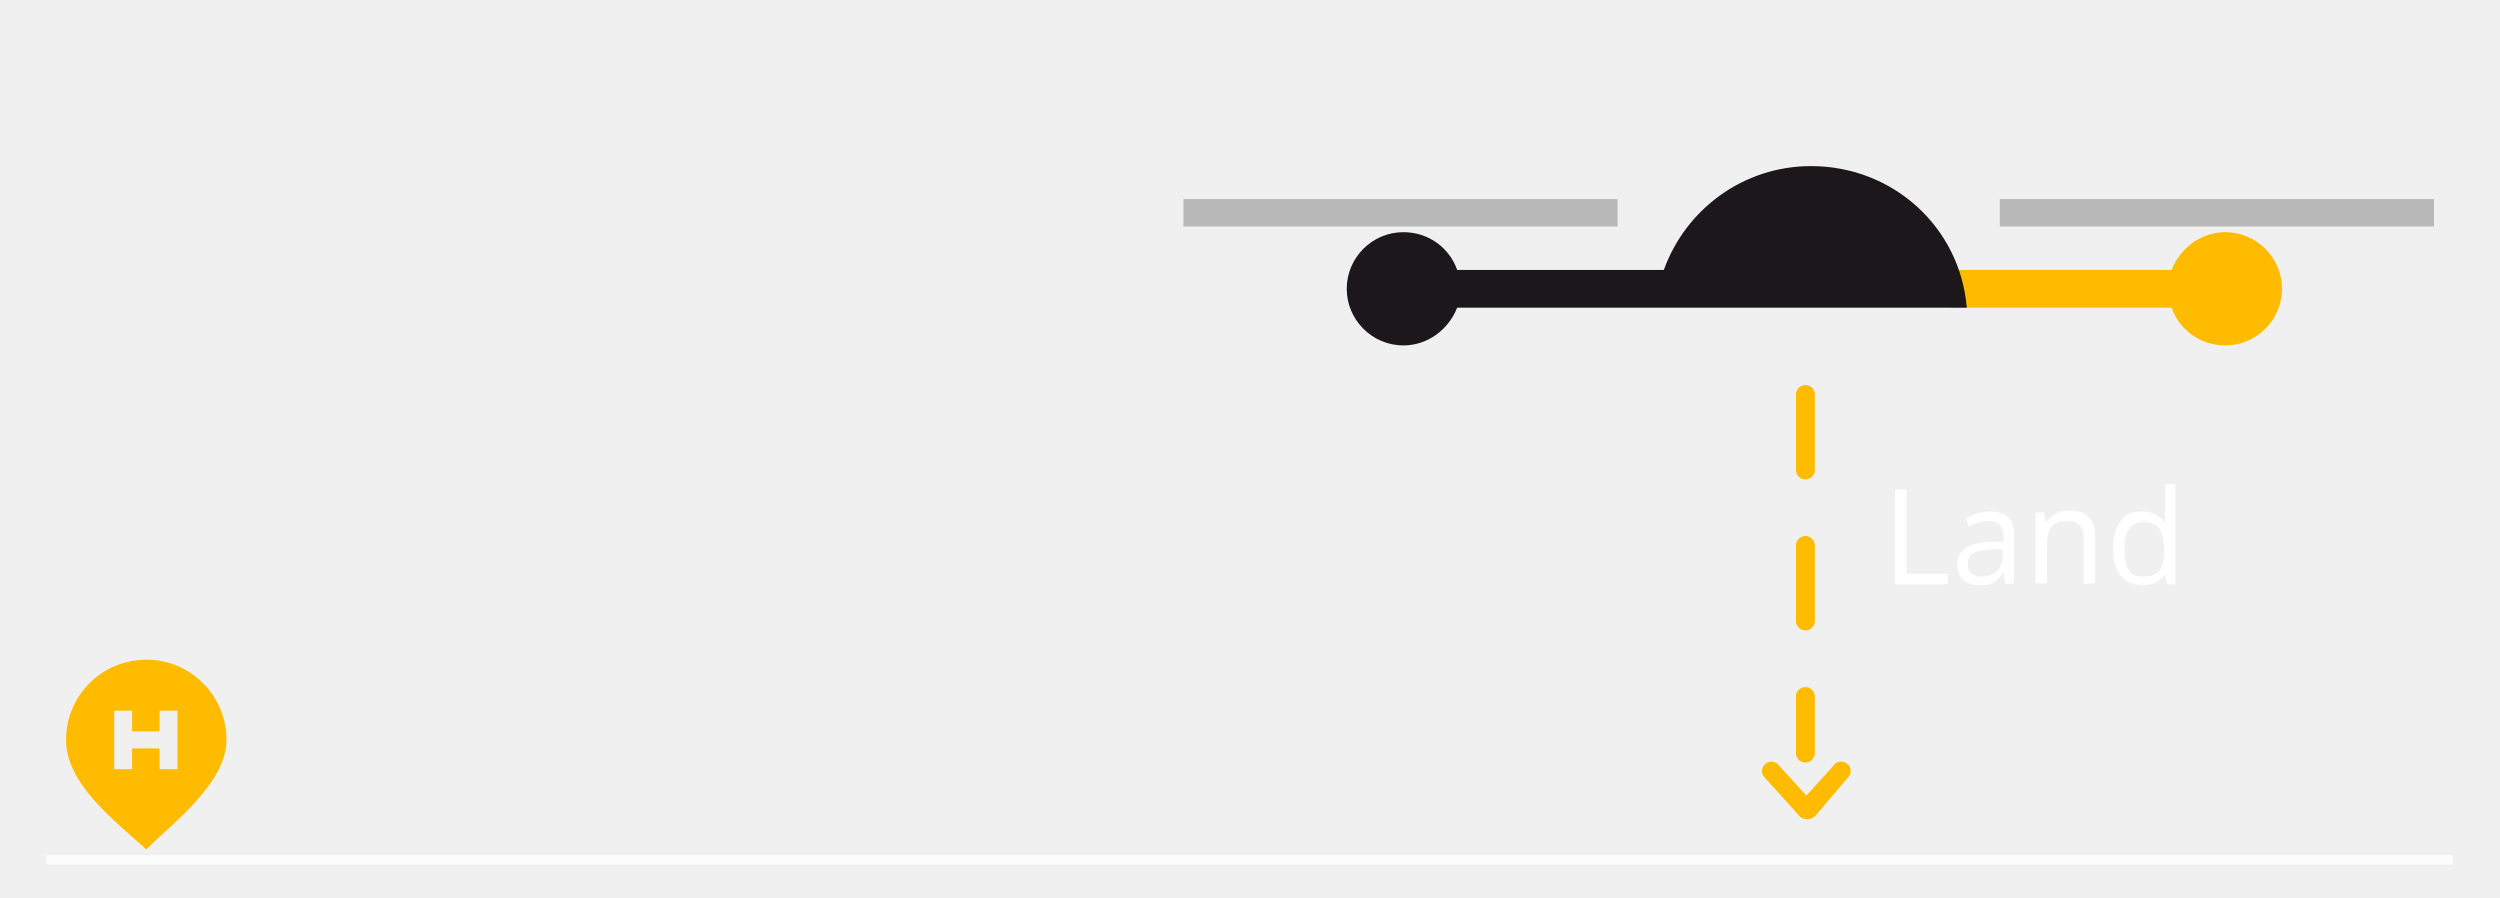
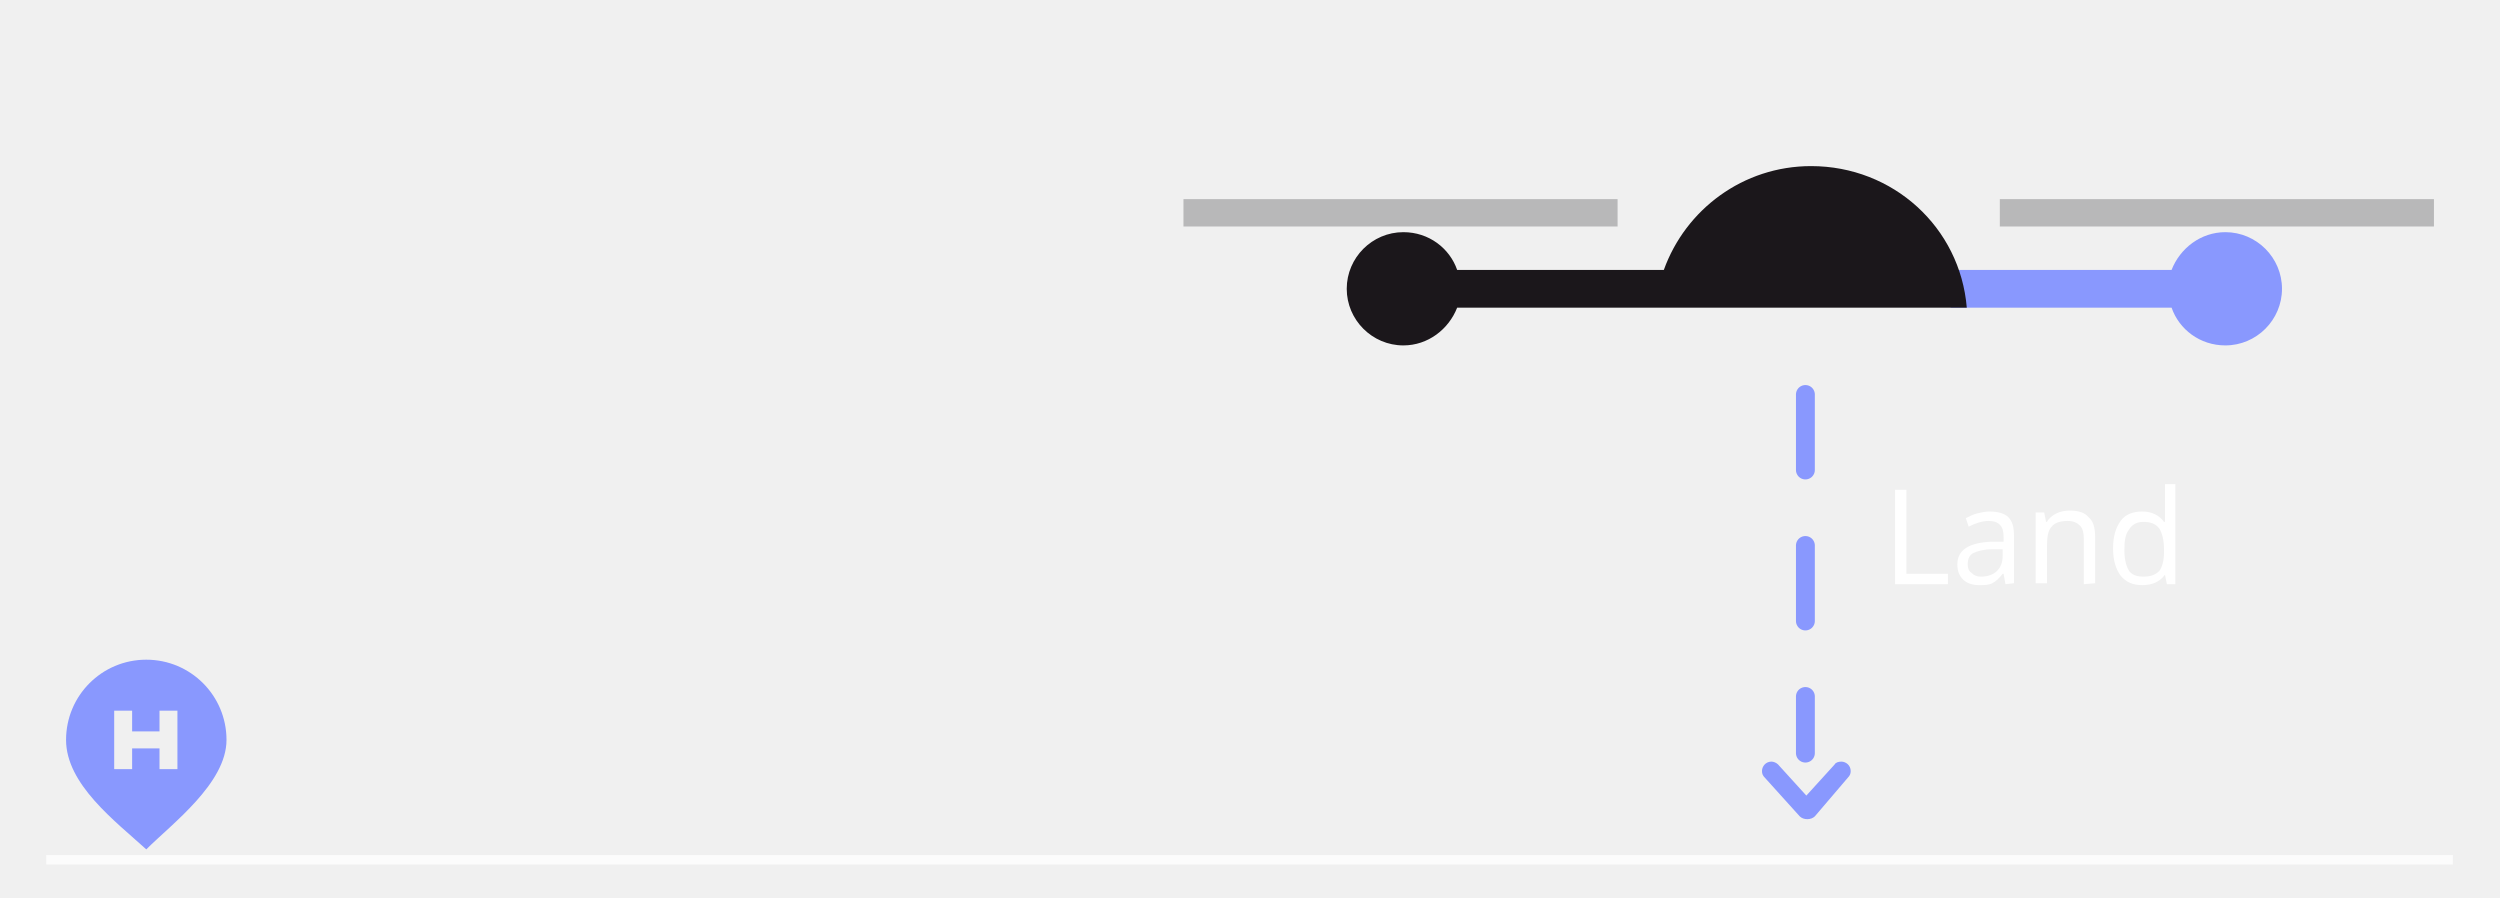
<svg xmlns="http://www.w3.org/2000/svg" version="1.1" id="Ebene_1" x="0px" y="0px" viewBox="-9 23.6 264.9 95.1" style="enable-background:new -9 23.6 264.9 95.1;" xml:space="preserve">
  <style type="text/css">
- 	.st0{fill:#FFBB00;}
+ 	.st0{fill:#8998fe;}
	.st1{fill:#1B171B;}
	.st2{fill:#B8B8B9;}
	.st3{fill:none;}
	.st4{fill:#FFFFFF;}
- 	.st5{fill:none;stroke:#FFBB00;stroke-width:2;stroke-linecap:round;stroke-linejoin:round;stroke-miterlimit:10;stroke-dasharray:8,8;}
+ 	.st5{fill:none;stroke:#8998fe;stroke-width:2;stroke-linecap:round;stroke-linejoin:round;stroke-miterlimit:10;stroke-dasharray:8,8;}
	.st6{fill:none;stroke:#FCFCFC;stroke-miterlimit:10;}
</style>
  <g>
    <g>
      <g>
        <g>
          <path class="st0" d="M226.8,48.2c-2.6,0-4.8,1.7-5.7,4h-23.4v4h23.4c0.8,2.3,3,4,5.7,4c3.3,0,6-2.7,6-6      C232.8,50.9,230.1,48.2,226.8,48.2z" />
          <path class="st1" d="M182.9,41.2c-7.2,0-13.3,4.6-15.6,11h-21.9c-0.8-2.3-3-4-5.7-4c-3.3,0-6,2.7-6,6s2.7,6,6,6      c2.6,0,4.8-1.7,5.7-4h21h31.8h1.2C198.7,47.7,191.6,41.2,182.9,41.2z" />
        </g>
        <rect x="116.4" y="44.7" class="st2" width="46" height="2.9" />
        <rect x="202.9" y="44.7" class="st2" width="46" height="2.9" />
      </g>
      <rect x="190.4" y="74.9" class="st3" width="67.5" height="13.5" />
      <g class="st4">
        <path d="M191.8,85.5v-10h1.2v8.9h4.4v1.1H191.8z" />
        <path d="M203.5,85.5l-0.2-1.1h-0.1c-0.4,0.5-0.7,0.8-1.1,1c-0.4,0.2-0.8,0.2-1.4,0.2c-0.7,0-1.3-0.2-1.7-0.6     c-0.4-0.4-0.6-0.9-0.6-1.6c0-1.5,1.2-2.3,3.6-2.4h1.3v-0.5c0-0.6-0.1-1-0.4-1.3s-0.7-0.4-1.2-0.4c-0.6,0-1.3,0.2-2.1,0.6     l-0.3-0.9c0.4-0.2,0.8-0.4,1.2-0.5c0.4-0.1,0.9-0.2,1.3-0.2c0.9,0,1.6,0.2,2,0.6c0.4,0.4,0.6,1,0.6,1.9v5.1L203.5,85.5     L203.5,85.5z M200.9,84.7c0.7,0,1.3-0.2,1.7-0.6c0.4-0.4,0.6-0.9,0.6-1.6v-0.7h-1.1c-0.9,0-1.6,0.2-2,0.4     c-0.4,0.2-0.6,0.6-0.6,1.2c0,0.4,0.1,0.7,0.4,0.9C200.2,84.6,200.5,84.7,200.9,84.7z" />
        <path d="M211.8,85.5v-4.8c0-0.6-0.1-1.1-0.4-1.4s-0.7-0.5-1.3-0.5c-0.8,0-1.4,0.2-1.7,0.6c-0.4,0.4-0.5,1.1-0.5,2.1v3.9h-1.2     v-7.5h0.9l0.2,1h0.1c0.2-0.4,0.6-0.7,1-0.9c0.4-0.2,0.9-0.3,1.4-0.3c0.9,0,1.6,0.2,2,0.7c0.5,0.4,0.7,1.1,0.7,2.1v4.9L211.8,85.5     L211.8,85.5z" />
        <path d="M220.4,84.5L220.4,84.5c-0.6,0.8-1.4,1.1-2.4,1.1s-1.7-0.3-2.3-1c-0.5-0.7-0.8-1.6-0.8-2.9s0.3-2.2,0.8-2.9s1.3-1,2.3-1     s1.8,0.4,2.3,1.1h0.1v-0.5v-0.5v-3h1.1v10.6h-0.9L220.4,84.5z M218.1,84.7c0.8,0,1.3-0.2,1.7-0.6c0.3-0.4,0.5-1.1,0.5-2v-0.2     c0-1.1-0.2-1.8-0.5-2.3c-0.4-0.5-0.9-0.7-1.7-0.7c-0.7,0-1.2,0.3-1.5,0.8c-0.4,0.5-0.5,1.2-0.5,2.2s0.2,1.7,0.5,2.2     C216.9,84.5,217.4,84.7,218.1,84.7z" />
      </g>
      <g>
        <path class="st0" d="M186.8,106L186.8,106c0.2-0.2,0.3-0.4,0.3-0.7c0-0.6-0.5-1-1-1c-0.3,0-0.6,0.1-0.7,0.3l0,0l-3,3.3l-3-3.3     l0,0c-0.2-0.2-0.5-0.3-0.7-0.3c-0.6,0-1,0.5-1,1c0,0.3,0.1,0.5,0.3,0.7l0,0l3.7,4.1c0.2,0.2,0.5,0.3,0.8,0.3     c0.3,0,0.6-0.1,0.8-0.3L186.8,106z" />
        <line class="st5" x1="182.3" y1="65.4" x2="182.3" y2="103.4" />
      </g>
      <line class="st6" x1="-4.1" y1="114.7" x2="250.9" y2="114.7" />
    </g>
    <path class="st0" d="M6.5,93.5C1.8,93.5-2,97.3-2,102s5.2,8.6,8.5,11.6c2.7-2.7,8.5-7,8.5-11.6C15,97.3,11.2,93.5,6.5,93.5z    M9.8,105.1H7.9v-2.2H5v2.2H3.1v-6.2H5v2.2h2.9v-2.2h1.9V105.1z" />
  </g>
</svg>
